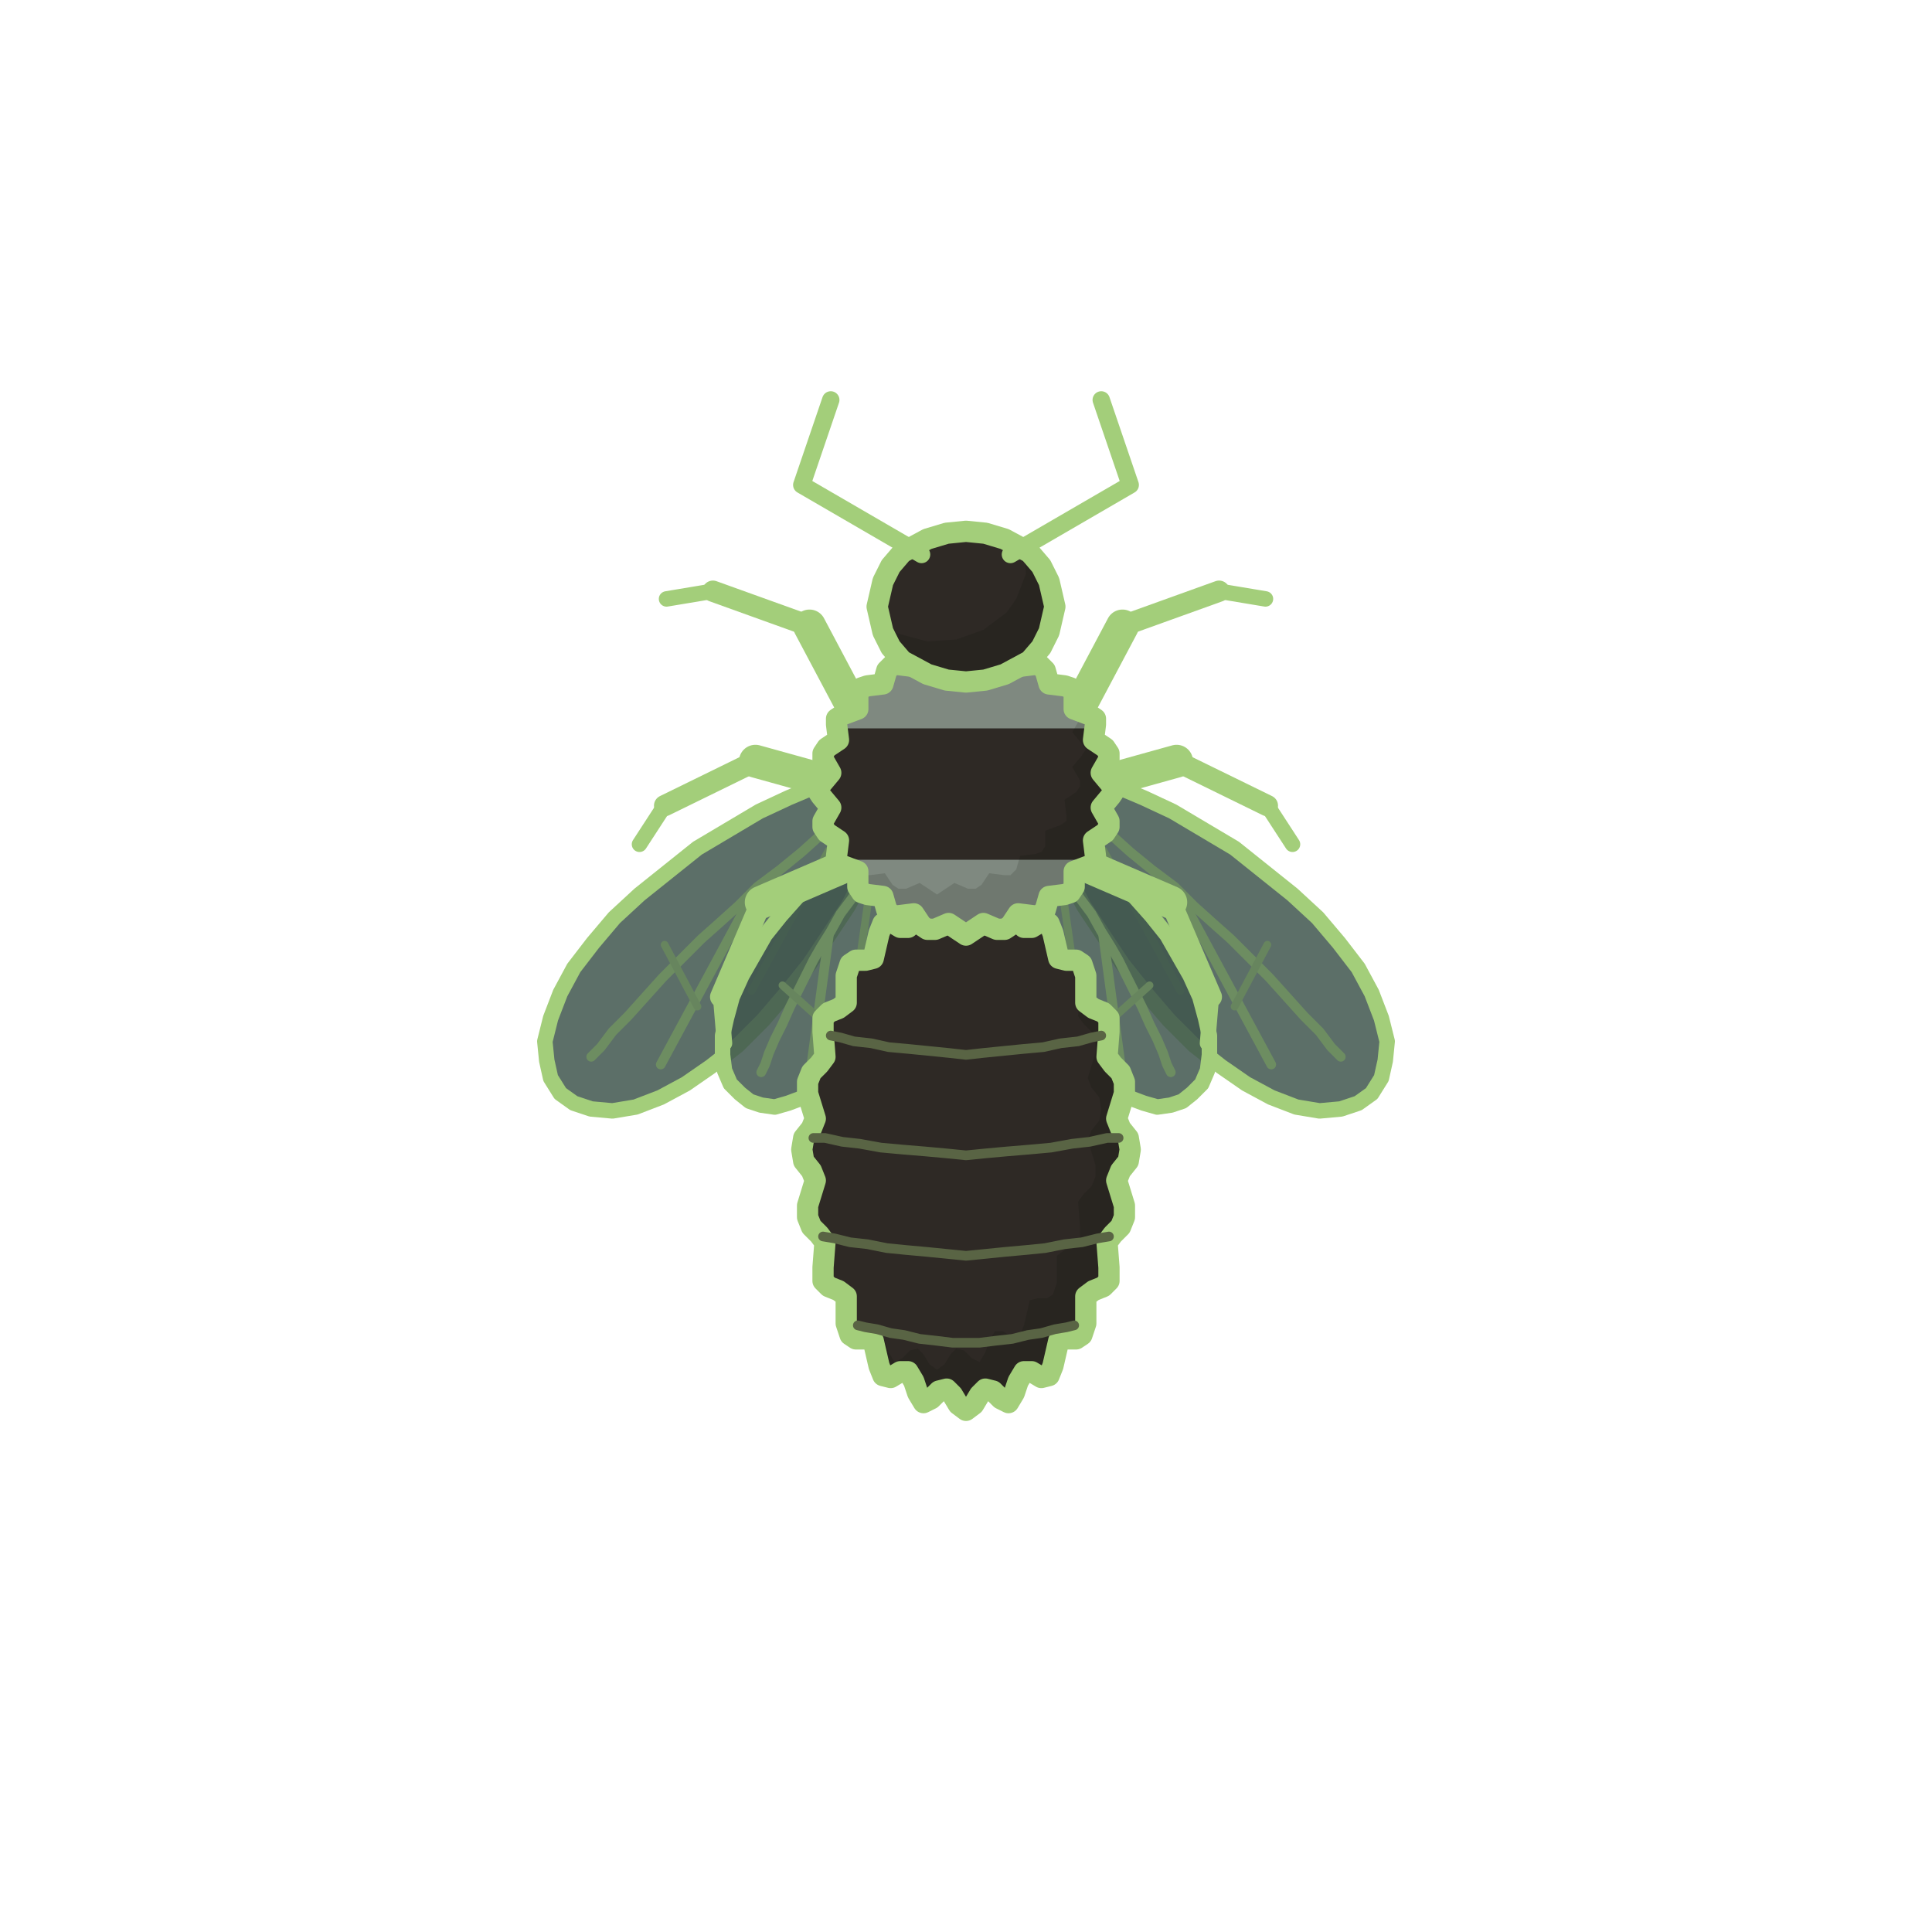
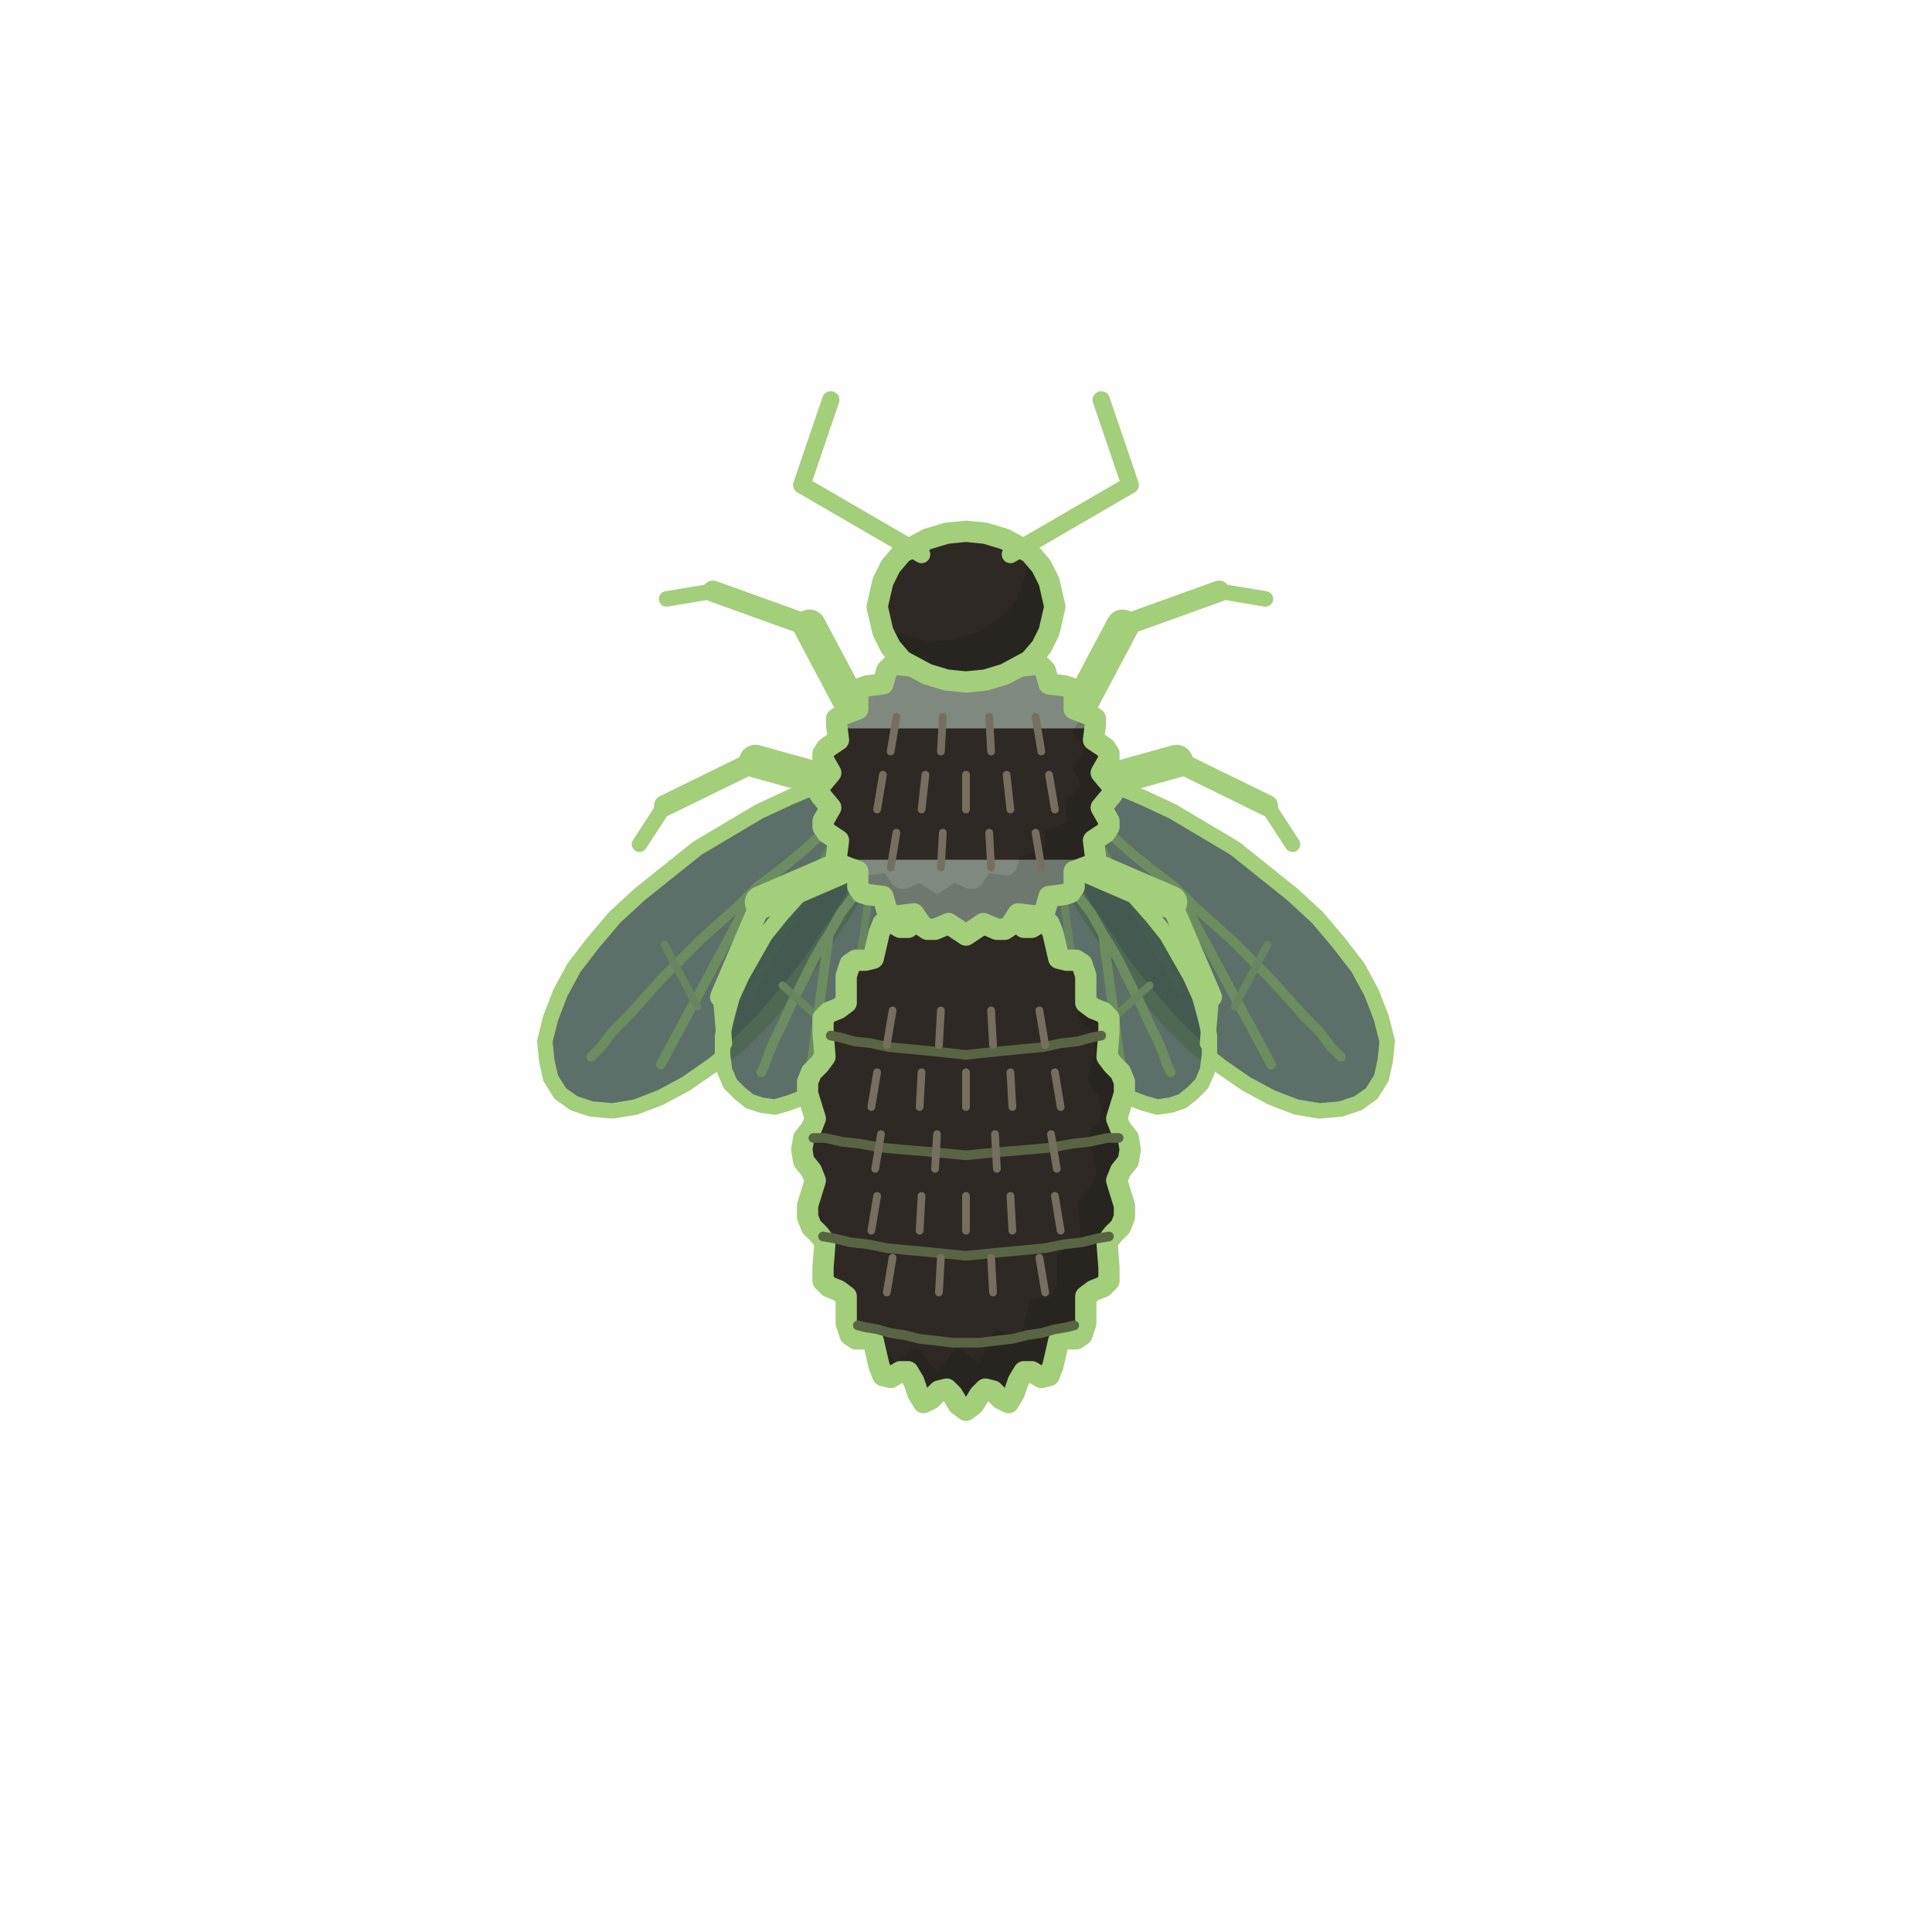
<svg xmlns="http://www.w3.org/2000/svg" width="100" height="100" viewBox="0 0 100 100">
  <g stroke-linecap="round" stroke-linejoin="round">
    <path d="M71,56.6 L70.3,57.1 L69.4,57.4 L68.3,57.5 L67.1,57.3 L65.8,56.8 L64.5,56.1 L63.2,55.2 L61.8,54.1 L60.5,52.8 L59.3,51.4 L58.1,49.9 L56.1,46.9 L55.3,45.4 L54.1,42.8 L53.5,40.9 L53.5,40.3 L53.7,39.9 L54.1,39.7 L54.7,39.7 L56.6,40.2 L59.2,41.3 L60.7,42 L63.9,43.9 L65.4,45.1 L66.9,46.3 L68.2,47.5 L69.3,48.8 L70.3,50.1 L71,51.4 L71.5,52.7 L71.8,53.9 L71.7,54.9 L71.5,55.8 Z" fill="#40564E" fill-opacity="0.85" stroke="#A3CE7A" stroke-width="0.8" />
    <path d="M55.1,41.2 L55.7,41.7 L56.5,42.4 L57.5,43.2 L58.5,44.1 L59.6,45 L60.8,45.9 L61.8,46.9 L62.8,47.8 L63.7,48.6 L64.7,49.6 L65.7,50.6 L66.6,51.6 L67.5,52.6 L68.3,53.4 L68.9,54.2 L69.4,54.7" fill="none" stroke="#6D8D61" stroke-width="0.5" />
    <path d="M61,46.2 L65.8,55.1" fill="none" stroke="#6D8D61" stroke-width="0.5" />
    <path d="M57.1,44 L61.1,51.3" fill="none" stroke="#67855E" stroke-width="0.4" />
    <path d="M65.6,48.9 L63.9,52.1" fill="none" stroke="#67855E" stroke-width="0.4" />
    <path d="M29,56.6 L28.5,55.8 L28.3,54.9 L28.2,53.9 L28.5,52.7 L29,51.4 L29.7,50.1 L30.7,48.8 L31.8,47.5 L33.1,46.3 L34.6,45.1 L36.1,43.9 L39.3,42 L40.8,41.3 L43.4,40.2 L45.3,39.7 L45.9,39.7 L46.3,39.9 L46.5,40.3 L46.5,40.9 L45.9,42.8 L44.7,45.4 L43.9,46.9 L41.9,49.9 L40.7,51.4 L39.5,52.8 L38.2,54.1 L36.8,55.2 L35.5,56.1 L34.2,56.8 L32.9,57.3 L31.7,57.5 L30.6,57.4 L29.7,57.1 Z" fill="#40564E" fill-opacity="0.85" stroke="#A3CE7A" stroke-width="0.8" />
    <path d="M44.9,41.2 L44.3,41.7 L43.5,42.4 L42.5,43.2 L41.5,44.1 L40.4,45 L39.2,45.9 L38.2,46.9 L37.2,47.8 L36.3,48.6 L35.3,49.6 L34.3,50.6 L33.4,51.6 L32.5,52.6 L31.7,53.4 L31.1,54.2 L30.6,54.7" fill="none" stroke="#6D8D61" stroke-width="0.5" />
    <path d="M39,46.2 L34.2,55.1" fill="none" stroke="#6D8D61" stroke-width="0.5" />
    <path d="M42.9,44 L38.9,51.3" fill="none" stroke="#67855E" stroke-width="0.4" />
    <path d="M34.4,48.9 L36.1,52.1" fill="none" stroke="#67855E" stroke-width="0.4" />
    <path d="M61.2,57 L60.6,57.2 L59.9,57.3 L59.2,57.1 L58.4,56.8 L57.6,56.3 L56.9,55.6 L56.2,54.7 L55.6,53.8 L54.5,51.5 L54.1,50.3 L53.5,47.9 L53.2,44.9 L53.3,43.5 L53.5,43.1 L53.7,42.9 L54,42.8 L54.4,42.9 L55.6,43.6 L58,45.6 L59.6,47.4 L60.4,48.4 L61.6,50.5 L62.1,51.6 L62.4,52.7 L62.6,53.6 L62.6,54.6 L62.5,55.4 L62.2,56.1 L61.7,56.6 Z" fill="#40564E" fill-opacity="0.85" stroke="#A3CE7A" stroke-width="0.8" />
    <path d="M54.3,44 L54.6,44.5 L55,45.1 L55.4,45.7 L55.9,46.5 L56.5,47.3 L57,48.2 L57.5,49 L57.9,49.7 L58.3,50.5 L58.7,51.3 L59.1,52.1 L59.5,53 L59.9,53.8 L60.2,54.5 L60.4,55.1 L60.6,55.5" fill="none" stroke="#6D8D61" stroke-width="0.5" />
    <path d="M57.1,48.4 L58,55.1" fill="none" stroke="#6D8D61" stroke-width="0.5" />
    <path d="M55,46.2 L55.8,51.8" fill="none" stroke="#67855E" stroke-width="0.4" />
    <path d="M59.5,51 L57.5,52.8" fill="none" stroke="#67855E" stroke-width="0.4" />
    <path d="M38.8,57 L38.3,56.6 L37.8,56.1 L37.5,55.4 L37.4,54.6 L37.4,53.6 L37.6,52.7 L37.9,51.6 L38.4,50.5 L39.6,48.4 L40.4,47.4 L42,45.6 L44.4,43.6 L45.6,42.9 L46,42.8 L46.3,42.9 L46.5,43.1 L46.7,43.5 L46.8,44.9 L46.5,47.9 L45.9,50.3 L45.5,51.5 L44.4,53.8 L43.8,54.7 L43.1,55.6 L42.4,56.3 L41.6,56.8 L40.8,57.1 L40.1,57.3 L39.4,57.2 Z" fill="#40564E" fill-opacity="0.85" stroke="#A3CE7A" stroke-width="0.8" />
    <path d="M45.7,44 L45.4,44.5 L45,45.1 L44.6,45.7 L44.1,46.5 L43.5,47.3 L43,48.2 L42.5,49 L42.1,49.7 L41.7,50.5 L41.3,51.3 L40.9,52.1 L40.5,53 L40.1,53.8 L39.8,54.5 L39.6,55.1 L39.4,55.5" fill="none" stroke="#6D8D61" stroke-width="0.5" />
    <path d="M42.9,48.4 L42,55.1" fill="none" stroke="#6D8D61" stroke-width="0.5" />
    <path d="M45,46.2 L44.2,51.8" fill="none" stroke="#67855E" stroke-width="0.4" />
    <path d="M40.5,51 L42.5,52.8" fill="none" stroke="#67855E" stroke-width="0.4" />
    <path d="M55.5,37.3 L58.1,32.4" fill="none" stroke="#A3CE7A" stroke-width="1.7" />
    <path d="M58.1,32.4 L63.1,30.6" fill="none" stroke="#A3CE7A" stroke-width="1.1" />
    <path d="M63.1,30.6 L65.5,31" fill="none" stroke="#A3CE7A" stroke-width="0.8" />
    <path d="M55.5,40.9 L60.9,39.4" fill="none" stroke="#A3CE7A" stroke-width="1.7" />
    <path d="M60.9,39.4 L65.6,41.7" fill="none" stroke="#A3CE7A" stroke-width="1.1" />
    <path d="M65.6,41.7 L66.9,43.7" fill="none" stroke="#A3CE7A" stroke-width="0.8" />
    <path d="M55.5,44.5 L60.6,46.7" fill="none" stroke="#A3CE7A" stroke-width="1.7" />
    <path d="M60.6,46.7 L62.7,51.6" fill="none" stroke="#A3CE7A" stroke-width="1.1" />
    <path d="M62.7,51.6 L62.5,54" fill="none" stroke="#A3CE7A" stroke-width="0.8" />
    <path d="M44.5,37.3 L41.9,32.4" fill="none" stroke="#A3CE7A" stroke-width="1.7" />
    <path d="M41.9,32.4 L36.9,30.6" fill="none" stroke="#A3CE7A" stroke-width="1.1" />
    <path d="M36.9,30.6 L34.5,31" fill="none" stroke="#A3CE7A" stroke-width="0.8" />
    <path d="M44.5,40.9 L39.1,39.4" fill="none" stroke="#A3CE7A" stroke-width="1.7" />
    <path d="M39.1,39.4 L34.4,41.7" fill="none" stroke="#A3CE7A" stroke-width="1.1" />
    <path d="M34.4,41.7 L33.1,43.7" fill="none" stroke="#A3CE7A" stroke-width="0.8" />
    <path d="M44.5,44.5 L39.4,46.7" fill="none" stroke="#A3CE7A" stroke-width="1.7" />
    <path d="M39.4,46.7 L37.3,51.6" fill="none" stroke="#A3CE7A" stroke-width="1.1" />
    <path d="M37.3,51.6 L37.5,54" fill="none" stroke="#A3CE7A" stroke-width="0.8" />
    <path d="M58.5,59.5 L58.4,60.1 L58,60.6 L57.8,61.1 L58.2,62.4 L58.2,63 L58,63.5 L57.6,63.9 L57.3,64.3 L57.4,65.6 L57.4,66.3 L57.1,66.6 L56.6,66.8 L56.2,67.1 L56.2,68.5 L56,69.1 L55.7,69.3 L55.2,69.3 L54.8,69.4 L54.5,70.7 L54.3,71.2 L53.9,71.3 L53.4,71 L53,71 L52.7,71.5 L52.5,72.1 L52.2,72.6 L51.8,72.4 L51.4,72 L51,71.9 L50.7,72.2 L50.4,72.7 L50,73 L49.6,72.7 L49.3,72.2 L49,71.9 L48.6,72 L48.2,72.4 L47.8,72.6 L47.5,72.1 L47.3,71.5 L47,71 L46.6,71 L46.1,71.3 L45.7,71.2 L45.5,70.7 L45.2,69.4 L44.8,69.3 L44.3,69.3 L44,69.1 L43.8,68.5 L43.8,67.1 L43.4,66.8 L42.9,66.6 L42.6,66.3 L42.6,65.6 L42.7,64.3 L42.4,63.9 L42,63.5 L41.8,63 L41.8,62.4 L42.2,61.1 L42,60.6 L41.6,60.1 L41.5,59.5 L41.6,58.9 L42,58.4 L42.2,57.9 L41.8,56.6 L41.8,56 L42,55.5 L42.4,55.1 L42.7,54.7 L42.6,53.4 L42.6,52.7 L42.9,52.4 L43.4,52.2 L43.8,51.9 L43.8,50.5 L44,49.9 L44.3,49.7 L44.8,49.7 L45.2,49.6 L45.5,48.3 L45.7,47.8 L46.1,47.7 L46.6,48 L47,48 L47.3,47.5 L47.5,46.9 L47.8,46.4 L48.2,46.6 L48.6,47 L49,47.1 L49.3,46.8 L49.6,46.3 L50,46 L50.4,46.3 L50.7,46.8 L51,47.1 L51.4,47 L51.8,46.6 L52.2,46.4 L52.5,46.9 L52.7,47.5 L53,48 L53.4,48 L53.9,47.7 L54.3,47.8 L54.5,48.3 L54.8,49.6 L55.2,49.7 L55.7,49.7 L56,49.9 L56.2,50.5 L56.2,51.9 L56.6,52.2 L57.1,52.4 L57.4,52.7 L57.4,53.4 L57.3,54.7 L57.6,55.1 L58,55.5 L58.2,56 L58.2,56.6 L57.8,57.9 L58,58.4 L58.4,58.9 Z" fill="#2E2925" stroke="none" />
    <path d="M43.8,68.5 L43.8,67.7 L44,68.6 L44.2,69.1 L44.6,69.2 L45.1,68.9 L45.5,68.9 L45.8,69.4 L46,70 L46.3,70.5 L46.7,70.3 L47.1,69.9 L47.5,69.8 L47.8,70.1 L48.1,70.6 L48.5,70.9 L48.9,70.6 L49.2,70.1 L49.5,69.8 L49.9,69.9 L50.3,70.3 L50.7,70.5 L51,70 L51.2,69.4 L51.5,68.9 L51.9,68.9 L52.4,69.2 L52.8,69.1 L53,68.6 L53.3,67.3 L53.7,67.2 L54.2,67.2 L54.5,67 L54.7,66.4 L54.7,65 L55.1,64.7 L55.6,64.5 L55.9,64.2 L55.9,63.5 L55.8,62.2 L56.1,61.8 L56.5,61.4 L56.7,60.9 L56.7,60.3 L56.3,59 L56.5,58.5 L56.9,58 L57,57.4 L56.9,56.8 L56.5,56.3 L56.3,55.8 L56.7,54.5 L56.7,53.9 L56.5,53.4 L56.1,53 L55.8,52.6 L55.9,51.3 L55.9,50.6 L55.6,50.3 L55.1,50.1 L54.7,49.8 L54.7,49.2 L54.8,49.6 L55.2,49.7 L55.7,49.7 L56,49.9 L56.2,50.5 L56.2,51.9 L56.6,52.2 L57.1,52.4 L57.4,52.7 L57.4,53.4 L57.3,54.7 L57.6,55.1 L58,55.5 L58.2,56 L58.2,56.6 L57.8,57.9 L58,58.4 L58.4,58.9 L58.5,59.5 L58.4,60.1 L58,60.6 L57.8,61.1 L58.2,62.4 L58.2,63 L58,63.5 L57.6,63.9 L57.3,64.3 L57.4,65.6 L57.4,66.3 L57.1,66.6 L56.6,66.8 L56.2,67.1 L56.2,68.5 L56,69.1 L55.7,69.3 L55.2,69.3 L54.8,69.4 L54.5,70.7 L54.3,71.2 L53.9,71.3 L53.4,71 L53,71 L52.7,71.5 L52.5,72.1 L52.2,72.6 L51.8,72.4 L51.4,72 L51,71.9 L50.7,72.2 L50.4,72.7 L50,73 L49.6,72.7 L49.3,72.2 L49,71.9 L48.6,72 L48.2,72.4 L47.8,72.6 L47.5,72.1 L47.3,71.5 L47,71 L46.6,71 L46.1,71.3 L45.7,71.2 L45.5,70.7 L45.2,69.4 L44.8,69.3 L44.3,69.3 L44,69.1 Z" fill="#020A06" fill-opacity="0.13" stroke="none" />
    <path d="M58.5,59.5 L58.4,60.1 L58,60.6 L57.8,61.1 L58.2,62.4 L58.2,63 L58,63.5 L57.6,63.9 L57.3,64.3 L57.4,65.6 L57.4,66.3 L57.1,66.6 L56.6,66.8 L56.2,67.1 L56.2,68.5 L56,69.1 L55.7,69.3 L55.2,69.3 L54.8,69.4 L54.5,70.7 L54.3,71.2 L53.9,71.3 L53.4,71 L53,71 L52.7,71.5 L52.5,72.1 L52.2,72.6 L51.8,72.4 L51.4,72 L51,71.9 L50.7,72.2 L50.4,72.7 L50,73 L49.6,72.7 L49.3,72.2 L49,71.9 L48.6,72 L48.2,72.4 L47.8,72.6 L47.5,72.1 L47.3,71.5 L47,71 L46.6,71 L46.1,71.3 L45.7,71.2 L45.5,70.7 L45.2,69.4 L44.8,69.3 L44.3,69.3 L44,69.1 L43.8,68.5 L43.8,67.1 L43.4,66.8 L42.9,66.6 L42.6,66.3 L42.6,65.6 L42.7,64.3 L42.4,63.9 L42,63.5 L41.8,63 L41.8,62.4 L42.2,61.1 L42,60.6 L41.6,60.1 L41.5,59.5 L41.6,58.9 L42,58.4 L42.2,57.9 L41.8,56.6 L41.8,56 L42,55.5 L42.4,55.1 L42.7,54.7 L42.6,53.4 L42.6,52.7 L42.9,52.4 L43.4,52.2 L43.8,51.9 L43.8,50.5 L44,49.9 L44.3,49.7 L44.8,49.7 L45.2,49.6 L45.5,48.3 L45.7,47.8 L46.1,47.7 L46.6,48 L47,48 L47.3,47.5 L47.5,46.9 L47.8,46.4 L48.2,46.6 L48.6,47 L49,47.1 L49.3,46.8 L49.6,46.3 L50,46 L50.4,46.3 L50.7,46.8 L51,47.1 L51.4,47 L51.8,46.6 L52.2,46.4 L52.5,46.9 L52.7,47.5 L53,48 L53.4,48 L53.9,47.7 L54.3,47.8 L54.5,48.3 L54.8,49.6 L55.2,49.7 L55.7,49.7 L56,49.9 L56.2,50.5 L56.2,51.9 L56.6,52.2 L57.1,52.4 L57.4,52.7 L57.4,53.4 L57.3,54.7 L57.6,55.1 L58,55.5 L58.2,56 L58.2,56.6 L57.8,57.9 L58,58.4 L58.4,58.9 Z" fill="none" stroke="#A3CE7A" stroke-width="1.1" />
    <path d="M43,53.6 L43.5,53.7 L44.2,53.9 L45.1,54 L46,54.2 L47.1,54.3 L48.1,54.4 L49.1,54.5 L50,54.6 L50.9,54.5 L51.9,54.4 L52.9,54.3 L54,54.2 L54.9,54 L55.8,53.9 L56.5,53.7 L57,53.6" fill="none" stroke="#596444" stroke-width="0.5" />
    <path d="M42.1,58.9 L42.7,58.9 L43.6,59.1 L44.5,59.2 L45.6,59.4 L46.7,59.5 L47.9,59.6 L49,59.7 L50,59.8 L51,59.7 L52.1,59.6 L53.3,59.5 L54.4,59.4 L55.5,59.2 L56.4,59.1 L57.3,58.9 L57.9,58.9" fill="none" stroke="#596444" stroke-width="0.5" />
    <path d="M42.6,64 L43.2,64.1 L44,64.3 L44.9,64.4 L45.9,64.6 L46.9,64.7 L48,64.8 L49,64.9 L50,65 L51,64.9 L52,64.8 L53.1,64.7 L54.1,64.6 L55.1,64.4 L56,64.3 L56.8,64.1 L57.4,64" fill="none" stroke="#596444" stroke-width="0.5" />
    <path d="M44.4,68.6 L44.8,68.7 L45.4,68.8 L46.1,69 L46.8,69.1 L47.6,69.3 L48.5,69.4 L49.3,69.5 L50,69.5 L50.7,69.5 L51.5,69.4 L52.4,69.3 L53.2,69.1 L53.9,69 L54.6,68.8 L55.2,68.7 L55.6,68.6" fill="none" stroke="#596444" stroke-width="0.5" />
    <path d="M57.7,40.9 L57.5,41.2 L57,41.8 L57.4,42.5 L57.4,42.8 L57.2,43.1 L56.6,43.5 L56.7,44.3 L56.7,44.6 L56.4,44.8 L55.6,45.1 L55.6,45.9 L55.4,46.2 L55.1,46.3 L54.3,46.4 L54.1,47.1 L53.8,47.4 L53.5,47.4 L52.7,47.3 L52.3,47.9 L52,48.1 L51.6,48.1 L50.9,47.8 L50.3,48.2 L50,48.4 L49.7,48.2 L49.1,47.8 L48.4,48.1 L48,48.1 L47.7,47.9 L47.3,47.3 L46.5,47.4 L46.2,47.4 L45.9,47.1 L45.7,46.4 L44.9,46.3 L44.6,46.2 L44.4,45.9 L44.4,45.1 L43.6,44.8 L43.3,44.6 L43.3,44.3 L43.4,43.5 L42.8,43.1 L42.6,42.8 L42.6,42.5 L43,41.8 L42.5,41.2 L42.3,40.9 L42.5,40.6 L43,40 L42.6,39.3 L42.6,39 L42.8,38.7 L43.4,38.3 L43.3,37.5 L43.3,37.2 L43.6,37 L44.4,36.7 L44.4,35.9 L44.6,35.6 L44.9,35.5 L45.7,35.4 L45.9,34.7 L46.2,34.4 L46.5,34.4 L47.3,34.5 L47.7,33.9 L48,33.7 L48.4,33.7 L49.1,34 L49.7,33.6 L50,33.4 L50.3,33.6 L50.9,34 L51.6,33.7 L52,33.7 L52.3,33.9 L52.7,34.5 L53.5,34.4 L53.8,34.4 L54.1,34.7 L54.3,35.4 L55.1,35.5 L55.4,35.6 L55.6,35.9 L55.6,36.7 L56.4,37 L56.7,37.2 L56.7,37.5 L56.6,38.3 L57.2,38.7 L57.4,39 L57.4,39.3 L57,40 L57.5,40.6 Z" fill="#2E2925" stroke="none" />
    <path d="M48,33.7 L48.4,33.7 L49.1,34 L49.5,33.7 L50.5,33.7 L50.9,34 L51.6,33.7 L52,33.7 L52.7,34.5 L53.5,34.4 L53.8,34.4 L54.1,34.7 L54.3,35.4 L55.1,35.5 L55.4,35.6 L55.6,35.9 L55.6,36.7 L56.4,37 L56.7,37.2 L56.6,37.7 L43.4,37.7 L43.3,37.2 L43.6,37 L44.4,36.7 L44.4,35.9 L44.6,35.6 L44.9,35.5 L45.7,35.4 L45.9,34.7 L46.2,34.4 L46.5,34.4 L47.3,34.5 Z" fill="#7F8980" stroke="none" />
    <path d="M43.3,44.5 L56.7,44.5 L56.7,44.6 L56.4,44.8 L55.6,45.1 L55.6,45.9 L55.4,46.2 L55.1,46.3 L54.3,46.4 L54.1,47.1 L53.8,47.4 L53.5,47.4 L52.7,47.3 L52,48.1 L51.6,48.1 L50.9,47.8 L50.5,48.1 L49.5,48.1 L49.1,47.8 L48.4,48.1 L48,48.1 L47.3,47.3 L46.5,47.4 L46.2,47.4 L45.9,47.1 L45.7,46.4 L44.9,46.3 L44.6,46.2 L44.4,45.9 L44.4,45.1 L43.6,44.8 L43.3,44.6 Z" fill="#7F8980" stroke="none" />
    <path d="M43.3,44.2 L44.2,44.3 L44.4,45 L44.7,45.3 L45,45.3 L45.8,45.2 L46.2,45.8 L46.5,46 L46.9,46 L47.6,45.7 L48.2,46.1 L48.5,46.3 L48.8,46.1 L49.4,45.7 L50.1,46 L50.5,46 L50.8,45.8 L51.2,45.2 L52,45.3 L52.3,45.3 L52.6,45 L52.8,44.3 L53.6,44.2 L53.9,44.1 L54.1,43.8 L54.1,43 L54.9,42.7 L55.2,42.5 L55.2,42.2 L55.1,41.4 L55.7,41 L55.9,40.7 L55.9,40.4 L55.5,39.7 L56,39.1 L56.2,38.8 L56,38.5 L55.5,37.9 L55.9,37.2 L55.9,36.8 L56.4,37 L56.7,37.2 L56.7,37.5 L56.6,38.3 L57.2,38.7 L57.4,39 L57.4,39.3 L57,40 L57.5,40.6 L57.7,40.9 L57.5,41.2 L57,41.8 L57.4,42.5 L57.4,42.8 L57.2,43.1 L56.6,43.5 L56.7,44.3 L56.7,44.6 L56.4,44.8 L55.6,45.1 L55.6,45.9 L55.4,46.2 L55.1,46.3 L54.3,46.4 L54.1,47.1 L53.8,47.4 L53.5,47.4 L52.7,47.3 L52.3,47.9 L52,48.1 L51.6,48.1 L50.9,47.8 L50.3,48.2 L50,48.4 L49.7,48.2 L49.1,47.8 L48.4,48.1 L48,48.1 L47.7,47.9 L47.3,47.3 L46.5,47.4 L46.2,47.4 L45.9,47.1 L45.7,46.4 L44.9,46.3 L44.6,46.2 L44.4,45.9 L44.4,45.1 L43.6,44.8 L43.3,44.6 Z" fill="#020A06" fill-opacity="0.13" stroke="none" />
    <path d="M55.6,36.5 L55.1,36.2 L55.2,35.5 L55.4,35.6 L55.6,35.9 Z" fill="#020A06" fill-opacity="0.13" stroke="none" />
    <path d="M57.7,40.9 L57.5,41.2 L57,41.8 L57.4,42.5 L57.4,42.8 L57.2,43.1 L56.6,43.5 L56.7,44.3 L56.7,44.6 L56.4,44.8 L55.6,45.1 L55.6,45.9 L55.4,46.2 L55.1,46.3 L54.3,46.4 L54.1,47.1 L53.8,47.4 L53.5,47.4 L52.7,47.3 L52.3,47.9 L52,48.1 L51.6,48.1 L50.9,47.8 L50.3,48.2 L50,48.4 L49.7,48.2 L49.1,47.8 L48.4,48.1 L48,48.1 L47.7,47.9 L47.3,47.3 L46.5,47.4 L46.2,47.4 L45.9,47.1 L45.7,46.4 L44.9,46.3 L44.6,46.2 L44.4,45.9 L44.4,45.1 L43.6,44.8 L43.3,44.6 L43.3,44.3 L43.4,43.5 L42.8,43.1 L42.6,42.8 L42.6,42.5 L43,41.8 L42.5,41.2 L42.3,40.9 L42.5,40.6 L43,40 L42.6,39.3 L42.6,39 L42.8,38.7 L43.4,38.3 L43.3,37.5 L43.3,37.2 L43.6,37 L44.4,36.7 L44.4,35.9 L44.6,35.6 L44.9,35.5 L45.7,35.4 L45.9,34.7 L46.2,34.4 L46.5,34.4 L47.3,34.5 L47.7,33.9 L48,33.7 L48.4,33.7 L49.1,34 L49.7,33.6 L50,33.4 L50.3,33.6 L50.9,34 L51.6,33.7 L52,33.7 L52.3,33.9 L52.7,34.5 L53.5,34.4 L53.8,34.4 L54.1,34.7 L54.3,35.4 L55.1,35.5 L55.4,35.6 L55.6,35.9 L55.6,36.7 L56.4,37 L56.7,37.2 L56.7,37.5 L56.6,38.3 L57.2,38.7 L57.4,39 L57.4,39.3 L57,40 L57.5,40.6 Z" fill="none" stroke="#A3CE7A" stroke-width="1.1" />
+     <path d="M46.4,37.1 L46.1,38.9" fill="none" stroke="#766F5F" stroke-width="0.4" />
+     <path d="M48.8,37.1 L48.7,38.9" fill="none" stroke="#766F5F" stroke-width="0.4" />
+     <path d="M51.2,37.1 L51.3,38.9" fill="none" stroke="#766F5F" stroke-width="0.4" />
+     <path d="M53.6,37.1 L53.9,38.9" fill="none" stroke="#766F5F" stroke-width="0.4" />
+     <path d="M45.7,40.1 L45.4,41.9" fill="none" stroke="#766F5F" stroke-width="0.4" />
+     <path d="M47.9,40.1 L47.7,41.9" fill="none" stroke="#766F5F" stroke-width="0.4" />
+     <path d="M50,40.1 L50,41.9" fill="none" stroke="#766F5F" stroke-width="0.4" />
+     <path d="M52.1,40.1 L52.3,41.9" fill="none" stroke="#766F5F" stroke-width="0.4" />
+     <path d="M54.3,40.1 L54.6,41.9" fill="none" stroke="#766F5F" stroke-width="0.4" />
+     <path d="M46.4,43.1 L46.1,44.9" fill="none" stroke="#766F5F" stroke-width="0.4" />
+     <path d="M48.8,43.1 L48.7,44.9" fill="none" stroke="#766F5F" stroke-width="0.4" />
+     <path d="M51.2,43.1 L51.3,44.9" fill="none" stroke="#766F5F" stroke-width="0.4" />
+     <path d="M53.6,43.1 L53.9,44.9" fill="none" stroke="#766F5F" stroke-width="0.4" />
+     <path d="M46.2,52.3 L45.9,54.1" fill="none" stroke="#766F5F" stroke-width="0.4" />
+     <path d="M48.7,52.3 L48.6,54.1" fill="none" stroke="#766F5F" stroke-width="0.4" />
+     <path d="M51.3,52.3 L51.4,54.1" fill="none" stroke="#766F5F" stroke-width="0.4" />
+     <path d="M53.8,52.3 L54.1,54.1" fill="none" stroke="#766F5F" stroke-width="0.4" />
+     <path d="M45.4,55.5 L45.1,57.3" fill="none" stroke="#766F5F" stroke-width="0.4" />
+     <path d="M47.7,55.5 L47.6,57.3" fill="none" stroke="#766F5F" stroke-width="0.4" />
+     <path d="M50,55.5 L50,57.3" fill="none" stroke="#766F5F" stroke-width="0.4" />
+     <path d="M52.3,55.5 L52.4,57.3" fill="none" stroke="#766F5F" stroke-width="0.4" />
+     <path d="M54.6,55.5 L54.9,57.3" fill="none" stroke="#766F5F" stroke-width="0.4" />
+     <path d="M45.6,58.7 L45.3,60.5" fill="none" stroke="#766F5F" stroke-width="0.4" />
+     <path d="M48.5,58.7 L48.4,60.5" fill="none" stroke="#766F5F" stroke-width="0.4" />
+     <path d="M51.5,58.7 L51.6,60.5" fill="none" stroke="#766F5F" stroke-width="0.4" />
+     <path d="M54.4,58.7 L54.7,60.5" fill="none" stroke="#766F5F" stroke-width="0.4" />
+     <path d="M45.4,61.9 L45.1,63.7" fill="none" stroke="#766F5F" stroke-width="0.4" />
+     <path d="M47.7,61.9 L47.6,63.7" fill="none" stroke="#766F5F" stroke-width="0.4" />
+     <path d="M50,61.9 L50,63.7" fill="none" stroke="#766F5F" stroke-width="0.4" />
+     <path d="M52.3,61.9 L52.4,63.7" fill="none" stroke="#766F5F" stroke-width="0.4" />
+     <path d="M54.6,61.9 L54.9,63.7" fill="none" stroke="#766F5F" stroke-width="0.4" />
+     <path d="M46.2,65.1 L45.9,66.9" fill="none" stroke="#766F5F" stroke-width="0.4" />
+     <path d="M48.7,65.1 L48.6,66.9" fill="none" stroke="#766F5F" stroke-width="0.4" />
+     <path d="M51.3,65.1 L51.4,66.9" fill="none" stroke="#766F5F" stroke-width="0.4" />
+     <path d="M53.8,65.1 L54.1,66.9" fill="none" stroke="#766F5F" stroke-width="0.4" />
    <path d="M54.6,31.4 L54.3,32.7 L53.9,33.5 L53.3,34.2 L52,34.9 L51,35.2 L50,35.3 L49,35.2 L48,34.9 L46.7,34.2 L46.1,33.5 L45.7,32.7 L45.4,31.4 L45.7,30.1 L46.1,29.3 L46.7,28.6 L48,27.9 L49,27.6 L50,27.5 L51,27.6 L52,27.9 L53.3,28.6 L53.9,29.3 L54.3,30.1 Z" fill="#2E2925" stroke="none" />
    <path d="M45.5,32.3 L46.5,32.8 L48,33.2 L49.5,33.1 L50.9,32.6 L52.1,31.7 L52.6,31 L53.1,29.7 L53,28.4 L53.6,29 L54.1,29.7 L54.6,31 L54.6,31.8 L54.3,32.7 L53.6,33.8 L52.4,34.7 L51,35.2 L50,35.3 L49,35.2 L47.6,34.7 L46.7,34.2 L46.1,33.5 Z" fill="#020A06" fill-opacity="0.13" stroke="none" />
    <path d="M54.6,31.4 L54.3,32.7 L53.9,33.5 L53.3,34.2 L52,34.9 L51,35.2 L50,35.3 L49,35.2 L48,34.9 L46.7,34.2 L46.1,33.5 L45.7,32.7 L45.4,31.4 L45.7,30.1 L46.1,29.3 L46.7,28.6 L48,27.9 L49,27.6 L50,27.5 L51,27.6 L52,27.9 L53.3,28.6 L53.9,29.3 L54.3,30.1 Z" fill="none" stroke="#A3CE7A" stroke-width="1.1" />
    <path d="M52.3,28.7 L58.5,25.1 L57,20.7" fill="none" stroke="#A3CE7A" stroke-width="0.9" />
    <path d="M47.7,28.7 L41.5,25.1 L43,20.7" fill="none" stroke="#A3CE7A" stroke-width="0.9" />
  </g>
</svg>
